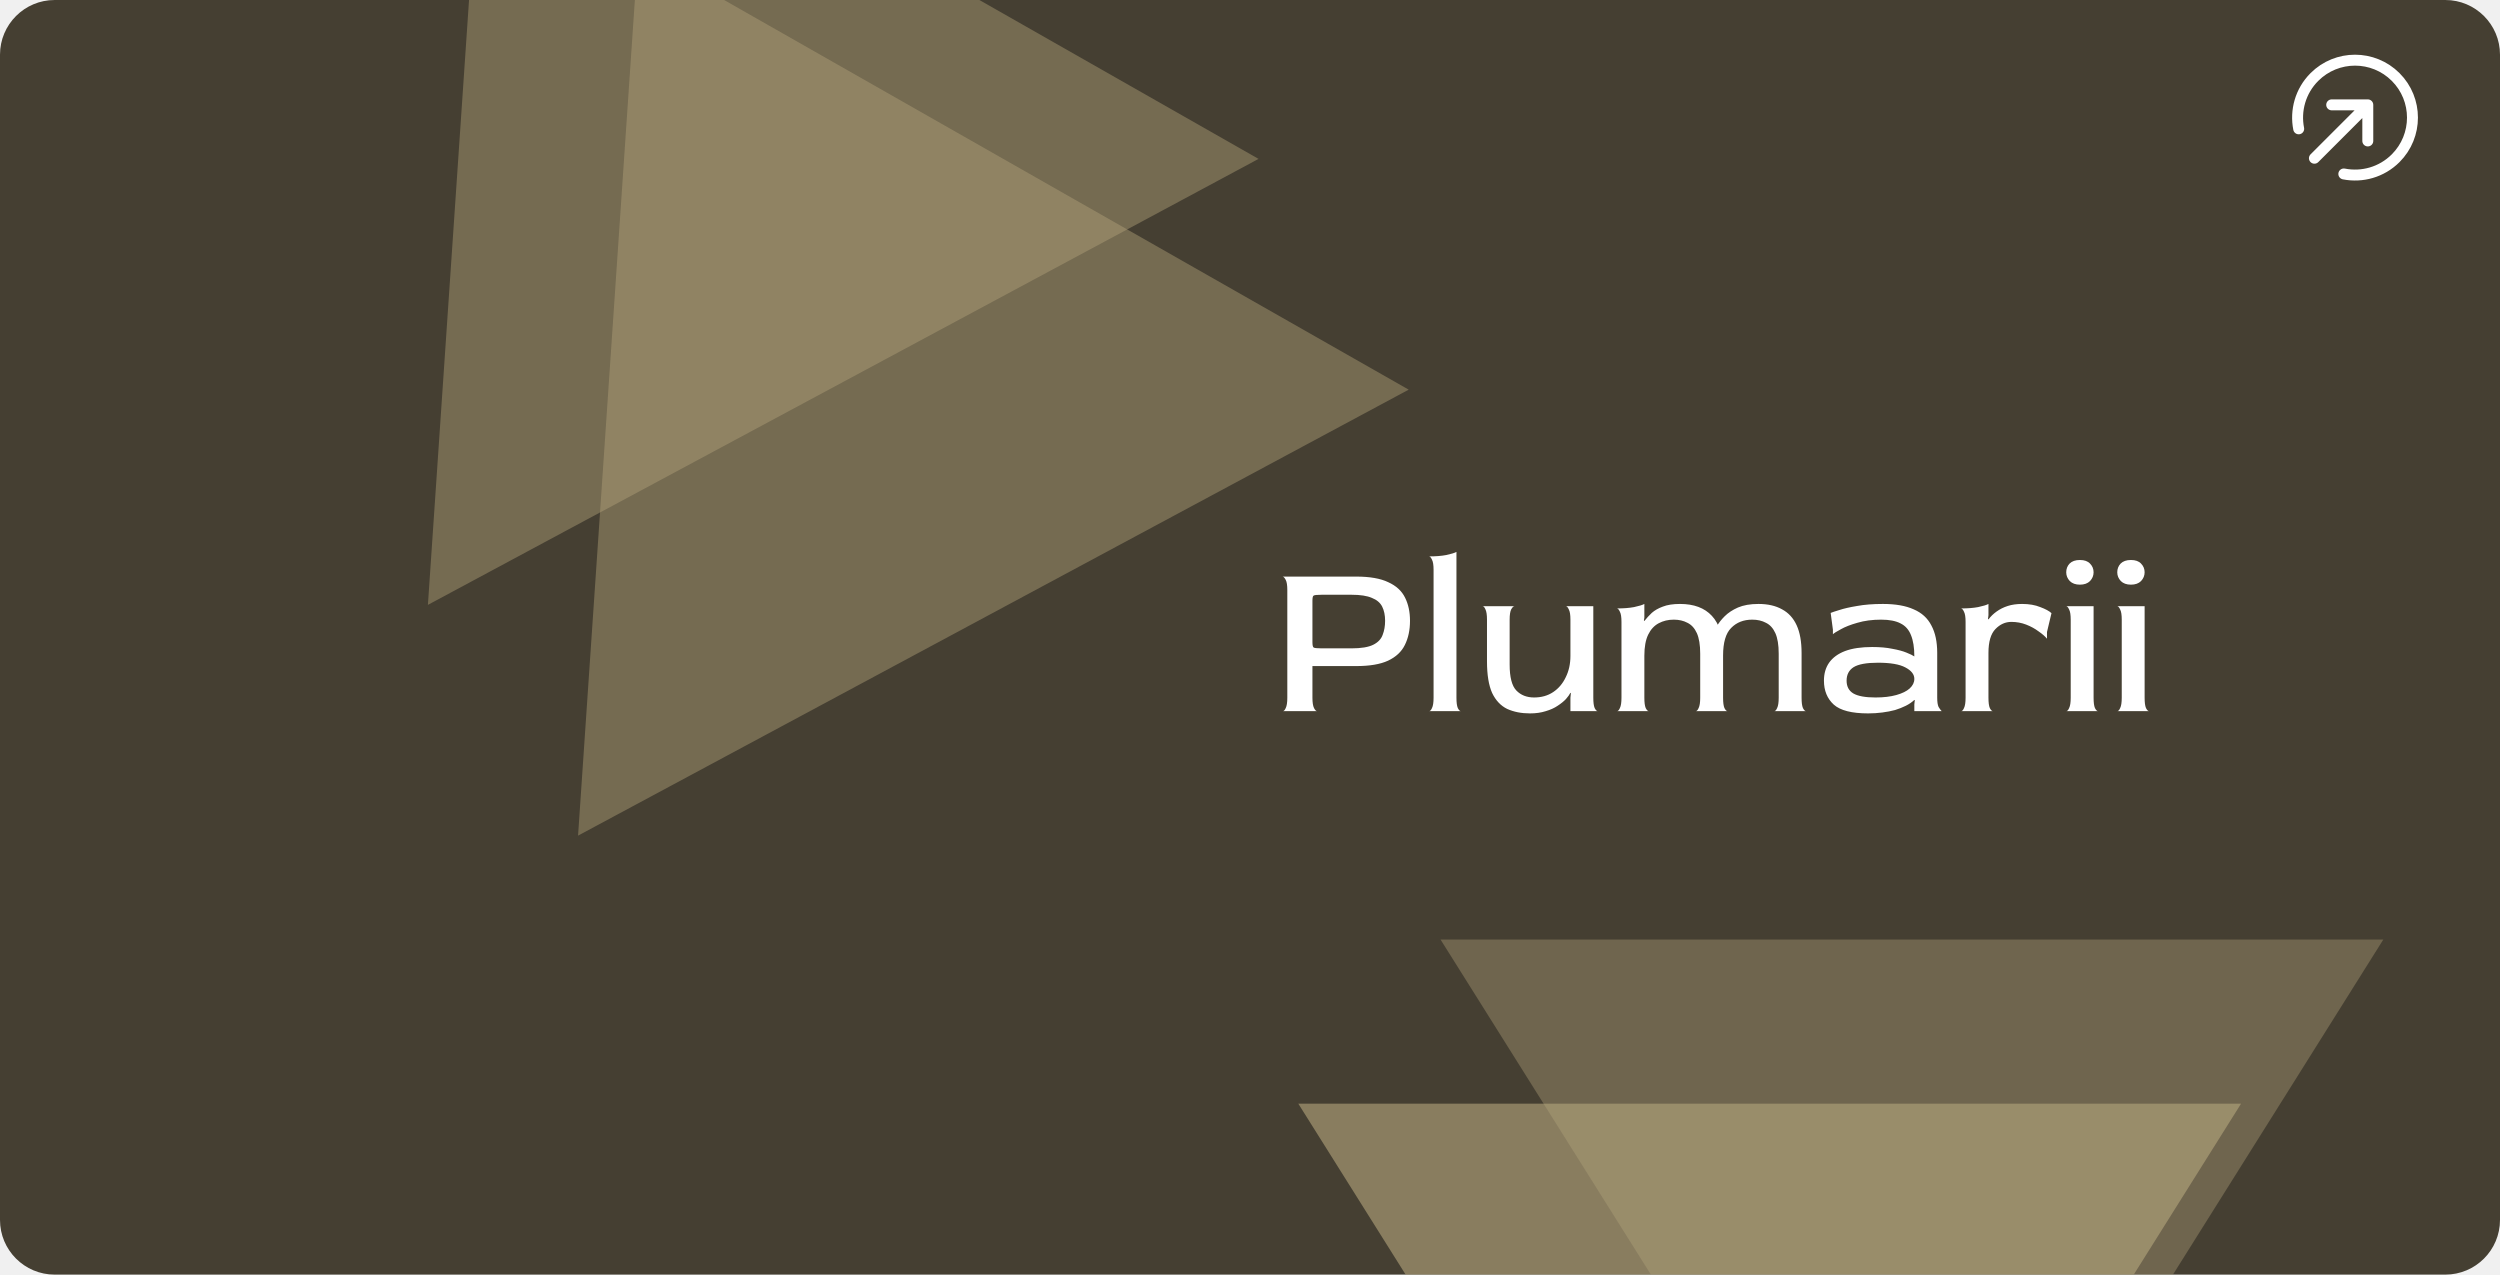
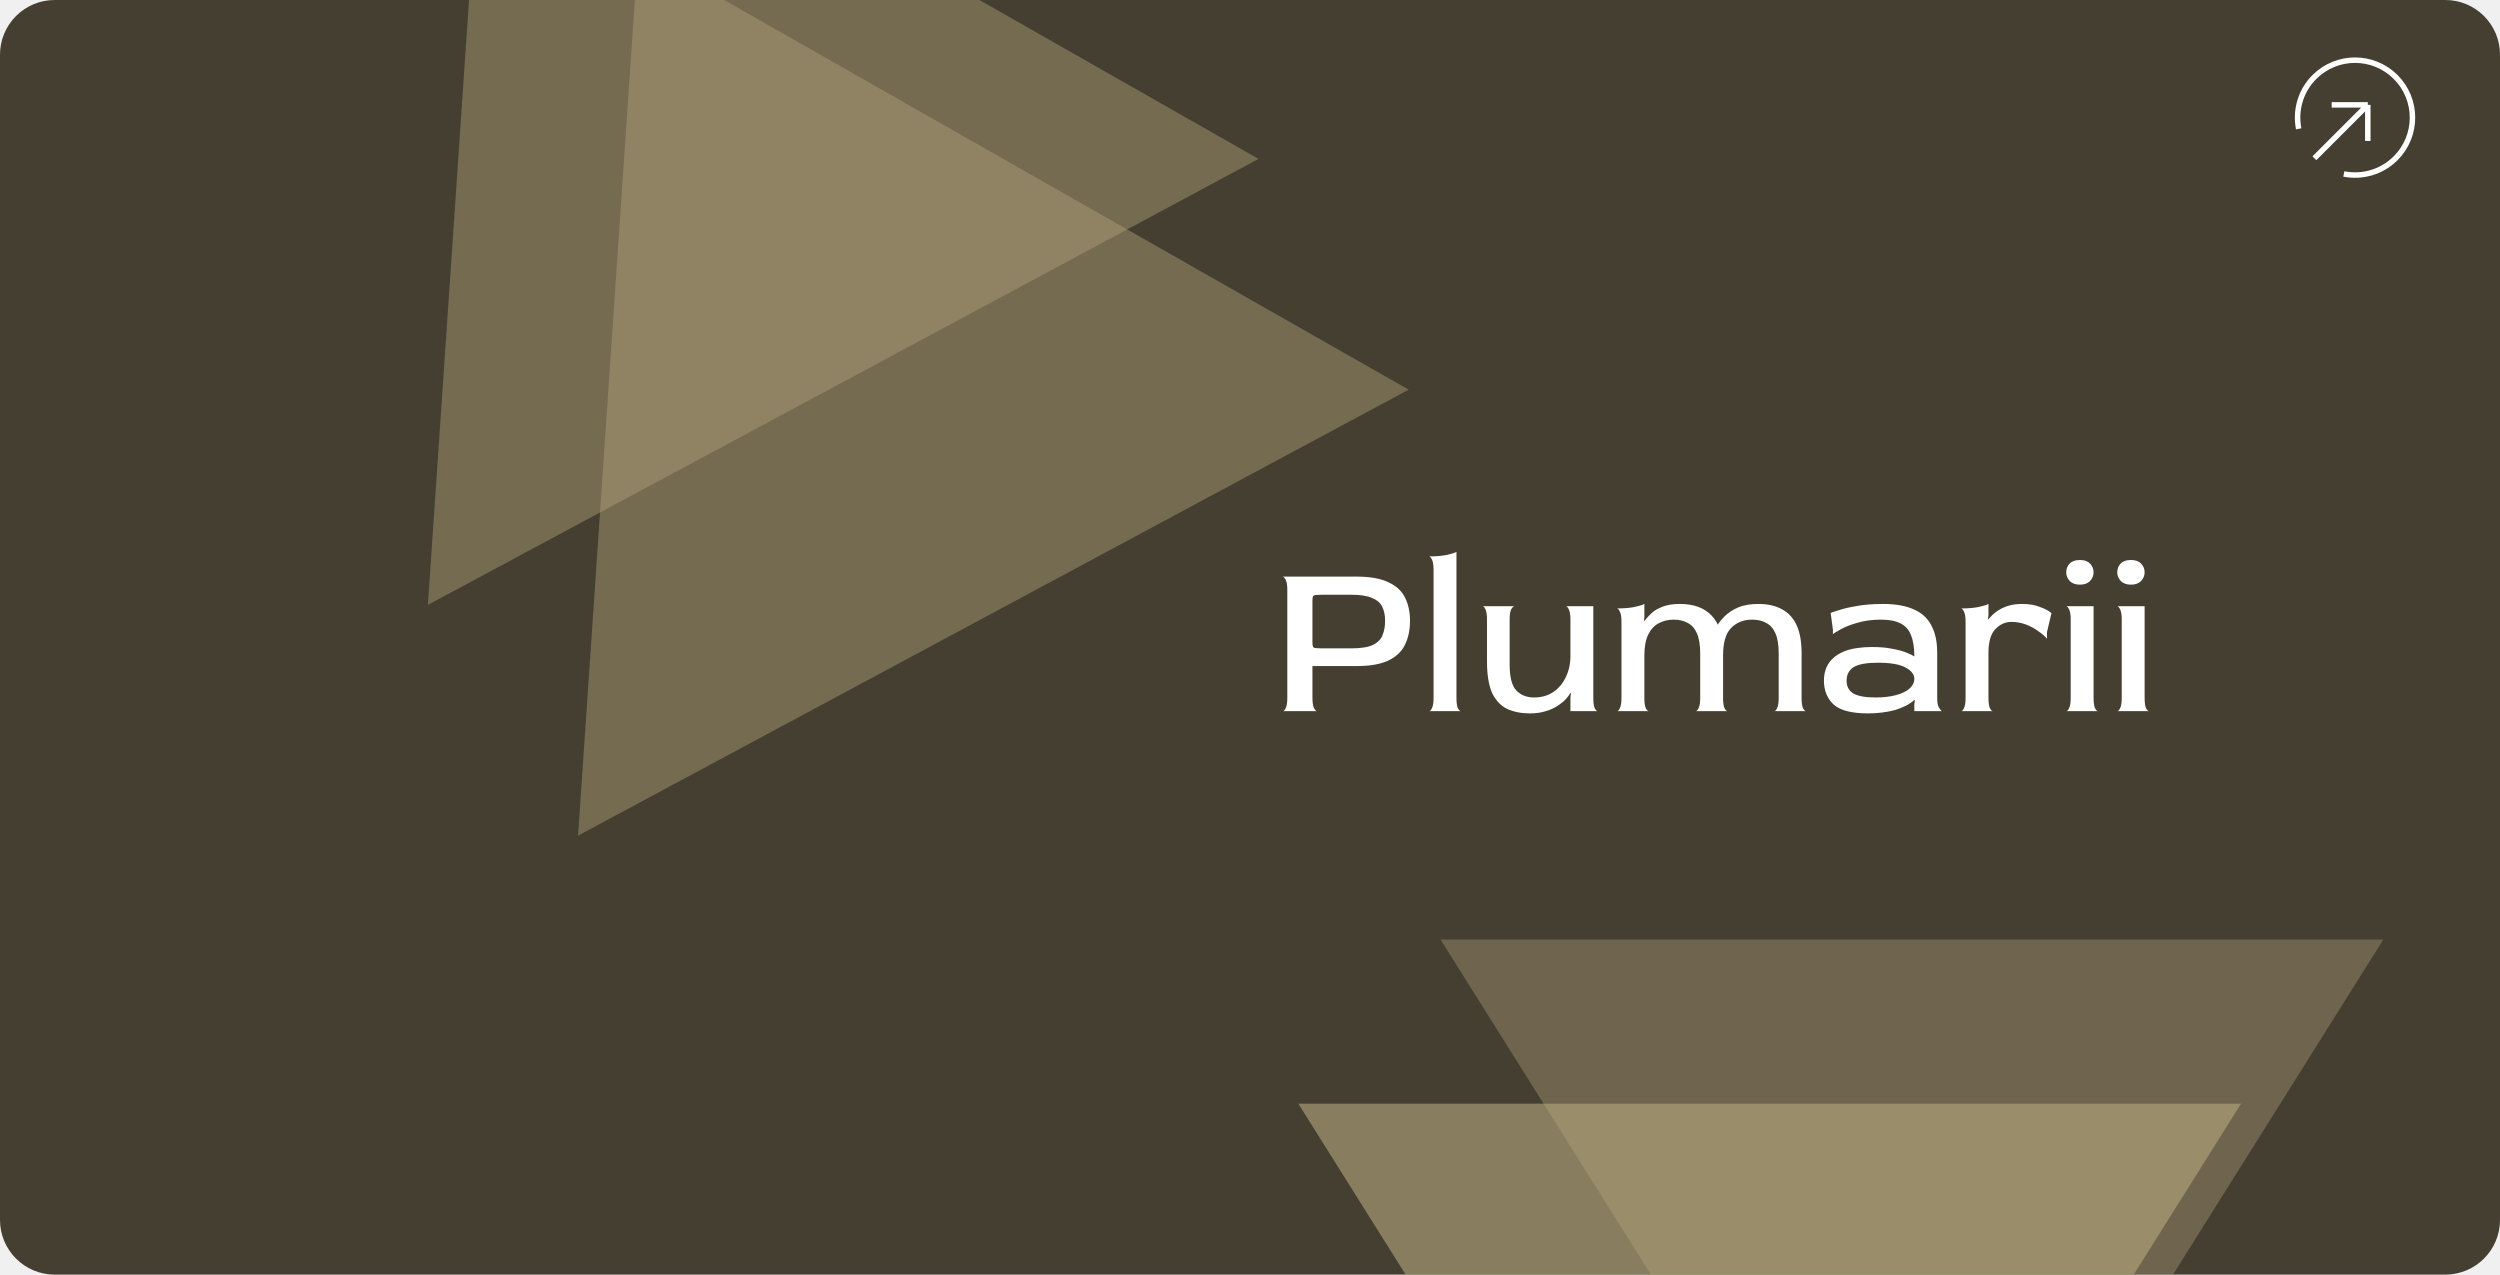
<svg xmlns="http://www.w3.org/2000/svg" width="457" height="233" viewBox="0 0 457 233" fill="none">
  <rect width="457" height="233" rx="10" fill="#453F32" />
  <mask id="mask0_7_1544" style="mask-type:alpha" maskUnits="userSpaceOnUse" x="0" y="0" width="457" height="233">
    <rect width="457" height="233" rx="10" fill="#9A7310" />
  </mask>
  <g mask="url(#mask0_7_1544)">
    <path d="M89.217 -51.115L230.06 29.046L78.222 110.569L89.217 -51.115Z" fill="#B5A57D" fill-opacity="0.43" />
    <path d="M116.664 -8.933L257.507 71.229L105.669 152.752L116.664 -8.933Z" fill="#B5A57D" fill-opacity="0.43" />
    <path d="M323.5 339L237.33 201.75L409.67 201.75L323.5 339Z" fill="#B5A57D" fill-opacity="0.61" />
    <path d="M349.5 309L263.33 171.75L435.67 171.75L349.5 309Z" fill="#B5A57D" fill-opacity="0.37" />
  </g>
-   <path d="M432.833 25.766V19.167M432.833 19.167H426.234M432.833 19.167L423.075 28.925M428.45 31.799C431.772 32.457 435.35 31.499 437.925 28.925C442.025 24.824 442.025 18.176 437.925 14.075C433.824 9.975 427.176 9.975 423.075 14.075C420.501 16.65 419.543 20.228 420.201 23.55" stroke="white" stroke-width="2" stroke-linecap="round" stroke-linejoin="round" />
+   <path d="M432.833 25.766V19.167M432.833 19.167H426.234M432.833 19.167L423.075 28.925M428.45 31.799C431.772 32.457 435.35 31.499 437.925 28.925C442.025 24.824 442.025 18.176 437.925 14.075C433.824 9.975 427.176 9.975 423.075 14.075C420.501 16.65 419.543 20.228 420.201 23.55" stroke="white" strokeWidth="2" strokeLinecap="round" strokeLinejoin="round" />
  <path d="M234.501 130C234.692 130 234.87 129.809 235.034 129.426C235.225 129.043 235.321 128.415 235.321 127.54V107.86C235.321 106.985 235.225 106.37 235.034 106.015C234.843 105.632 234.651 105.427 234.46 105.4H247.908C250.395 105.4 252.35 105.742 253.771 106.425C255.22 107.081 256.245 108.024 256.846 109.254C257.447 110.457 257.748 111.864 257.748 113.477C257.748 115.172 257.434 116.648 256.805 117.905C256.204 119.135 255.179 120.092 253.73 120.775C252.309 121.431 250.368 121.759 247.908 121.759H239.913V127.54C239.913 128.415 240.009 129.043 240.2 129.426C240.391 129.809 240.583 130 240.774 130H234.501ZM241.594 118.52H247.047C248.824 118.52 250.149 118.301 251.024 117.864C251.899 117.427 252.473 116.825 252.746 116.06C253.047 115.295 253.197 114.434 253.197 113.477C253.197 112.466 253.019 111.605 252.664 110.894C252.309 110.183 251.68 109.65 250.778 109.295C249.903 108.912 248.66 108.721 247.047 108.721H241.594C240.747 108.721 240.255 108.776 240.118 108.885C239.981 108.967 239.913 109.281 239.913 109.828V117.372C239.913 117.919 239.981 118.247 240.118 118.356C240.255 118.465 240.747 118.52 241.594 118.52ZM261.237 130C261.428 130 261.606 129.809 261.77 129.426C261.961 129.043 262.057 128.415 262.057 127.54V104.17C262.057 103.295 261.961 102.68 261.77 102.325C261.606 101.942 261.428 101.737 261.237 101.71C262.439 101.71 263.478 101.628 264.353 101.464C265.255 101.273 265.883 101.081 266.239 100.89V127.54C266.239 128.415 266.321 129.043 266.485 129.426C266.676 129.809 266.867 130 267.059 130H261.237ZM279.694 130.41C278.109 130.41 276.715 130.137 275.512 129.59C274.337 129.016 273.421 128.046 272.765 126.679C272.137 125.285 271.822 123.358 271.822 120.898V113.272C271.822 112.397 271.727 111.769 271.535 111.386C271.371 111.003 271.194 110.812 271.002 110.812H276.865C276.674 110.812 276.469 111.003 276.25 111.386C276.059 111.769 275.963 112.397 275.963 113.272V121.472C275.963 123.795 276.373 125.381 277.193 126.228C278.013 127.075 279.093 127.499 280.432 127.499C281.772 127.499 282.933 127.171 283.917 126.515C284.901 125.859 285.667 124.957 286.213 123.809C286.787 122.661 287.074 121.363 287.074 119.914V113.272C287.074 112.397 286.979 111.782 286.787 111.427C286.623 111.044 286.446 110.839 286.254 110.812H291.256V127.54C291.256 128.415 291.338 129.043 291.502 129.426C291.694 129.809 291.885 130 292.076 130H287.074V127.54L287.156 126.72L287.074 126.638C286.91 126.966 286.637 127.349 286.254 127.786C285.872 128.196 285.366 128.606 284.737 129.016C284.136 129.426 283.412 129.754 282.564 130C281.717 130.273 280.76 130.41 279.694 130.41ZM295.586 130C295.778 130 295.955 129.809 296.119 129.426C296.311 129.043 296.406 128.415 296.406 127.54V113.682C296.406 112.807 296.311 112.192 296.119 111.837C295.955 111.454 295.778 111.249 295.586 111.222C296.789 111.222 297.828 111.14 298.702 110.976C299.604 110.785 300.233 110.593 300.588 110.402V112.903L300.506 113.436L300.588 113.518C300.998 112.999 301.449 112.507 301.941 112.042C302.461 111.577 303.13 111.195 303.95 110.894C304.77 110.566 305.823 110.402 307.107 110.402C309.649 110.402 311.59 111.126 312.929 112.575C314.296 114.024 314.979 116.292 314.979 119.381V127.54C314.979 128.415 315.061 129.043 315.225 129.426C315.417 129.809 315.608 130 315.799 130H309.977C310.169 130 310.346 129.809 310.51 129.426C310.702 129.043 310.797 128.415 310.797 127.54V119.504C310.797 117.891 310.592 116.634 310.182 115.732C309.772 114.83 309.198 114.201 308.46 113.846C307.75 113.463 306.916 113.272 305.959 113.272C304.948 113.272 304.032 113.491 303.212 113.928C302.392 114.365 301.75 115.062 301.285 116.019C300.821 116.976 300.588 118.26 300.588 119.873V127.54C300.588 128.415 300.67 129.043 300.834 129.426C301.026 129.809 301.217 130 301.408 130H295.586ZM324.327 130C324.519 130 324.696 129.809 324.86 129.426C325.052 129.043 325.147 128.415 325.147 127.54V119.504C325.147 117.891 324.942 116.634 324.532 115.732C324.122 114.83 323.548 114.201 322.81 113.846C322.1 113.463 321.266 113.272 320.309 113.272C318.724 113.272 317.439 113.778 316.455 114.789C315.471 115.773 314.979 117.454 314.979 119.832L313.298 115.732C313.38 115.431 313.572 114.994 313.872 114.42C314.2 113.846 314.665 113.258 315.266 112.657C315.895 112.028 316.701 111.495 317.685 111.058C318.697 110.621 319.954 110.402 321.457 110.402C323.152 110.402 324.587 110.73 325.762 111.386C326.938 112.015 327.826 112.985 328.427 114.297C329.029 115.609 329.329 117.304 329.329 119.381V127.54C329.329 128.415 329.411 129.043 329.575 129.426C329.767 129.809 329.958 130 330.149 130H324.327ZM341.494 130.41C338.515 130.41 336.424 129.877 335.221 128.811C334.019 127.718 333.417 126.255 333.417 124.424C333.417 123.139 333.732 122.046 334.36 121.144C335.016 120.215 335.987 119.504 337.271 119.012C338.583 118.52 340.237 118.274 342.232 118.274C343.654 118.274 344.884 118.383 345.922 118.602C346.988 118.793 347.849 119.026 348.505 119.299C349.189 119.572 349.667 119.805 349.94 119.996C349.94 118.383 349.735 117.085 349.325 116.101C348.943 115.117 348.314 114.406 347.439 113.969C346.565 113.504 345.376 113.272 343.872 113.272C342.26 113.272 340.811 113.463 339.526 113.846C338.269 114.201 337.258 114.598 336.492 115.035C335.727 115.445 335.249 115.746 335.057 115.937V115.117L334.647 112.042C334.893 111.933 335.426 111.755 336.246 111.509C337.066 111.236 338.146 110.99 339.485 110.771C340.825 110.525 342.396 110.402 344.2 110.402C346.496 110.402 348.369 110.73 349.817 111.386C351.293 112.015 352.373 112.999 353.056 114.338C353.767 115.65 354.122 117.317 354.122 119.34V127.54C354.122 128.305 354.204 128.866 354.368 129.221C354.56 129.549 354.751 129.809 354.942 130H349.94V128.77L350.022 127.991L349.94 127.95C349.503 128.36 348.984 128.715 348.382 129.016C347.781 129.317 347.125 129.576 346.414 129.795C345.704 129.986 344.925 130.137 344.077 130.246C343.257 130.355 342.396 130.41 341.494 130.41ZM342.847 127.499C344.323 127.499 345.594 127.349 346.66 127.048C347.726 126.747 348.533 126.351 349.079 125.859C349.653 125.34 349.94 124.752 349.94 124.096C349.94 123.276 349.394 122.579 348.3 122.005C347.234 121.431 345.567 121.144 343.298 121.144C341.194 121.144 339.704 121.417 338.829 121.964C337.982 122.511 337.558 123.331 337.558 124.424C337.558 125.49 337.968 126.269 338.788 126.761C339.636 127.253 340.989 127.499 342.847 127.499ZM358.488 130C358.679 130 358.857 129.809 359.021 129.426C359.212 129.043 359.308 128.415 359.308 127.54V113.682C359.308 112.807 359.212 112.192 359.021 111.837C358.857 111.454 358.679 111.249 358.488 111.222C359.69 111.222 360.729 111.14 361.604 110.976C362.506 110.785 363.134 110.593 363.49 110.402V112.452L363.408 113.149L363.49 113.231C363.9 112.684 364.392 112.206 364.966 111.796C365.567 111.359 366.25 111.017 367.016 110.771C367.781 110.525 368.656 110.402 369.64 110.402C370.924 110.402 372.031 110.593 372.961 110.976C373.917 111.331 374.601 111.7 375.011 112.083L374.191 115.527V116.757C373.835 116.32 373.316 115.869 372.633 115.404C371.977 114.912 371.225 114.502 370.378 114.174C369.53 113.846 368.628 113.682 367.672 113.682C366.578 113.682 365.608 114.119 364.761 114.994C363.913 115.869 363.49 117.317 363.49 119.34V127.54C363.49 128.415 363.572 129.043 363.736 129.426C363.927 129.809 364.118 130 364.31 130H358.488ZM377.706 130C377.898 130 378.075 129.809 378.239 129.426C378.431 129.043 378.526 128.415 378.526 127.54V113.272C378.526 112.397 378.431 111.782 378.239 111.427C378.075 111.044 377.898 110.839 377.706 110.812H382.708V127.54C382.708 128.415 382.79 129.043 382.954 129.426C383.146 129.809 383.337 130 383.528 130H377.706ZM380.207 106.876C379.415 106.876 378.8 106.657 378.362 106.22C377.925 105.755 377.706 105.222 377.706 104.621C377.706 103.992 377.911 103.459 378.321 103.022C378.759 102.585 379.387 102.366 380.207 102.366C381.027 102.366 381.642 102.585 382.052 103.022C382.49 103.459 382.708 103.992 382.708 104.621C382.708 105.222 382.49 105.755 382.052 106.22C381.615 106.657 381 106.876 380.207 106.876ZM387.035 130C387.227 130 387.404 129.809 387.568 129.426C387.76 129.043 387.855 128.415 387.855 127.54V113.272C387.855 112.397 387.76 111.782 387.568 111.427C387.404 111.044 387.227 110.839 387.035 110.812H392.037V127.54C392.037 128.415 392.119 129.043 392.283 129.426C392.475 129.809 392.666 130 392.857 130H387.035ZM389.536 106.876C388.744 106.876 388.129 106.657 387.691 106.22C387.254 105.755 387.035 105.222 387.035 104.621C387.035 103.992 387.24 103.459 387.65 103.022C388.088 102.585 388.716 102.366 389.536 102.366C390.356 102.366 390.971 102.585 391.381 103.022C391.819 103.459 392.037 103.992 392.037 104.621C392.037 105.222 391.819 105.755 391.381 106.22C390.944 106.657 390.329 106.876 389.536 106.876Z" fill="white" />
</svg>
